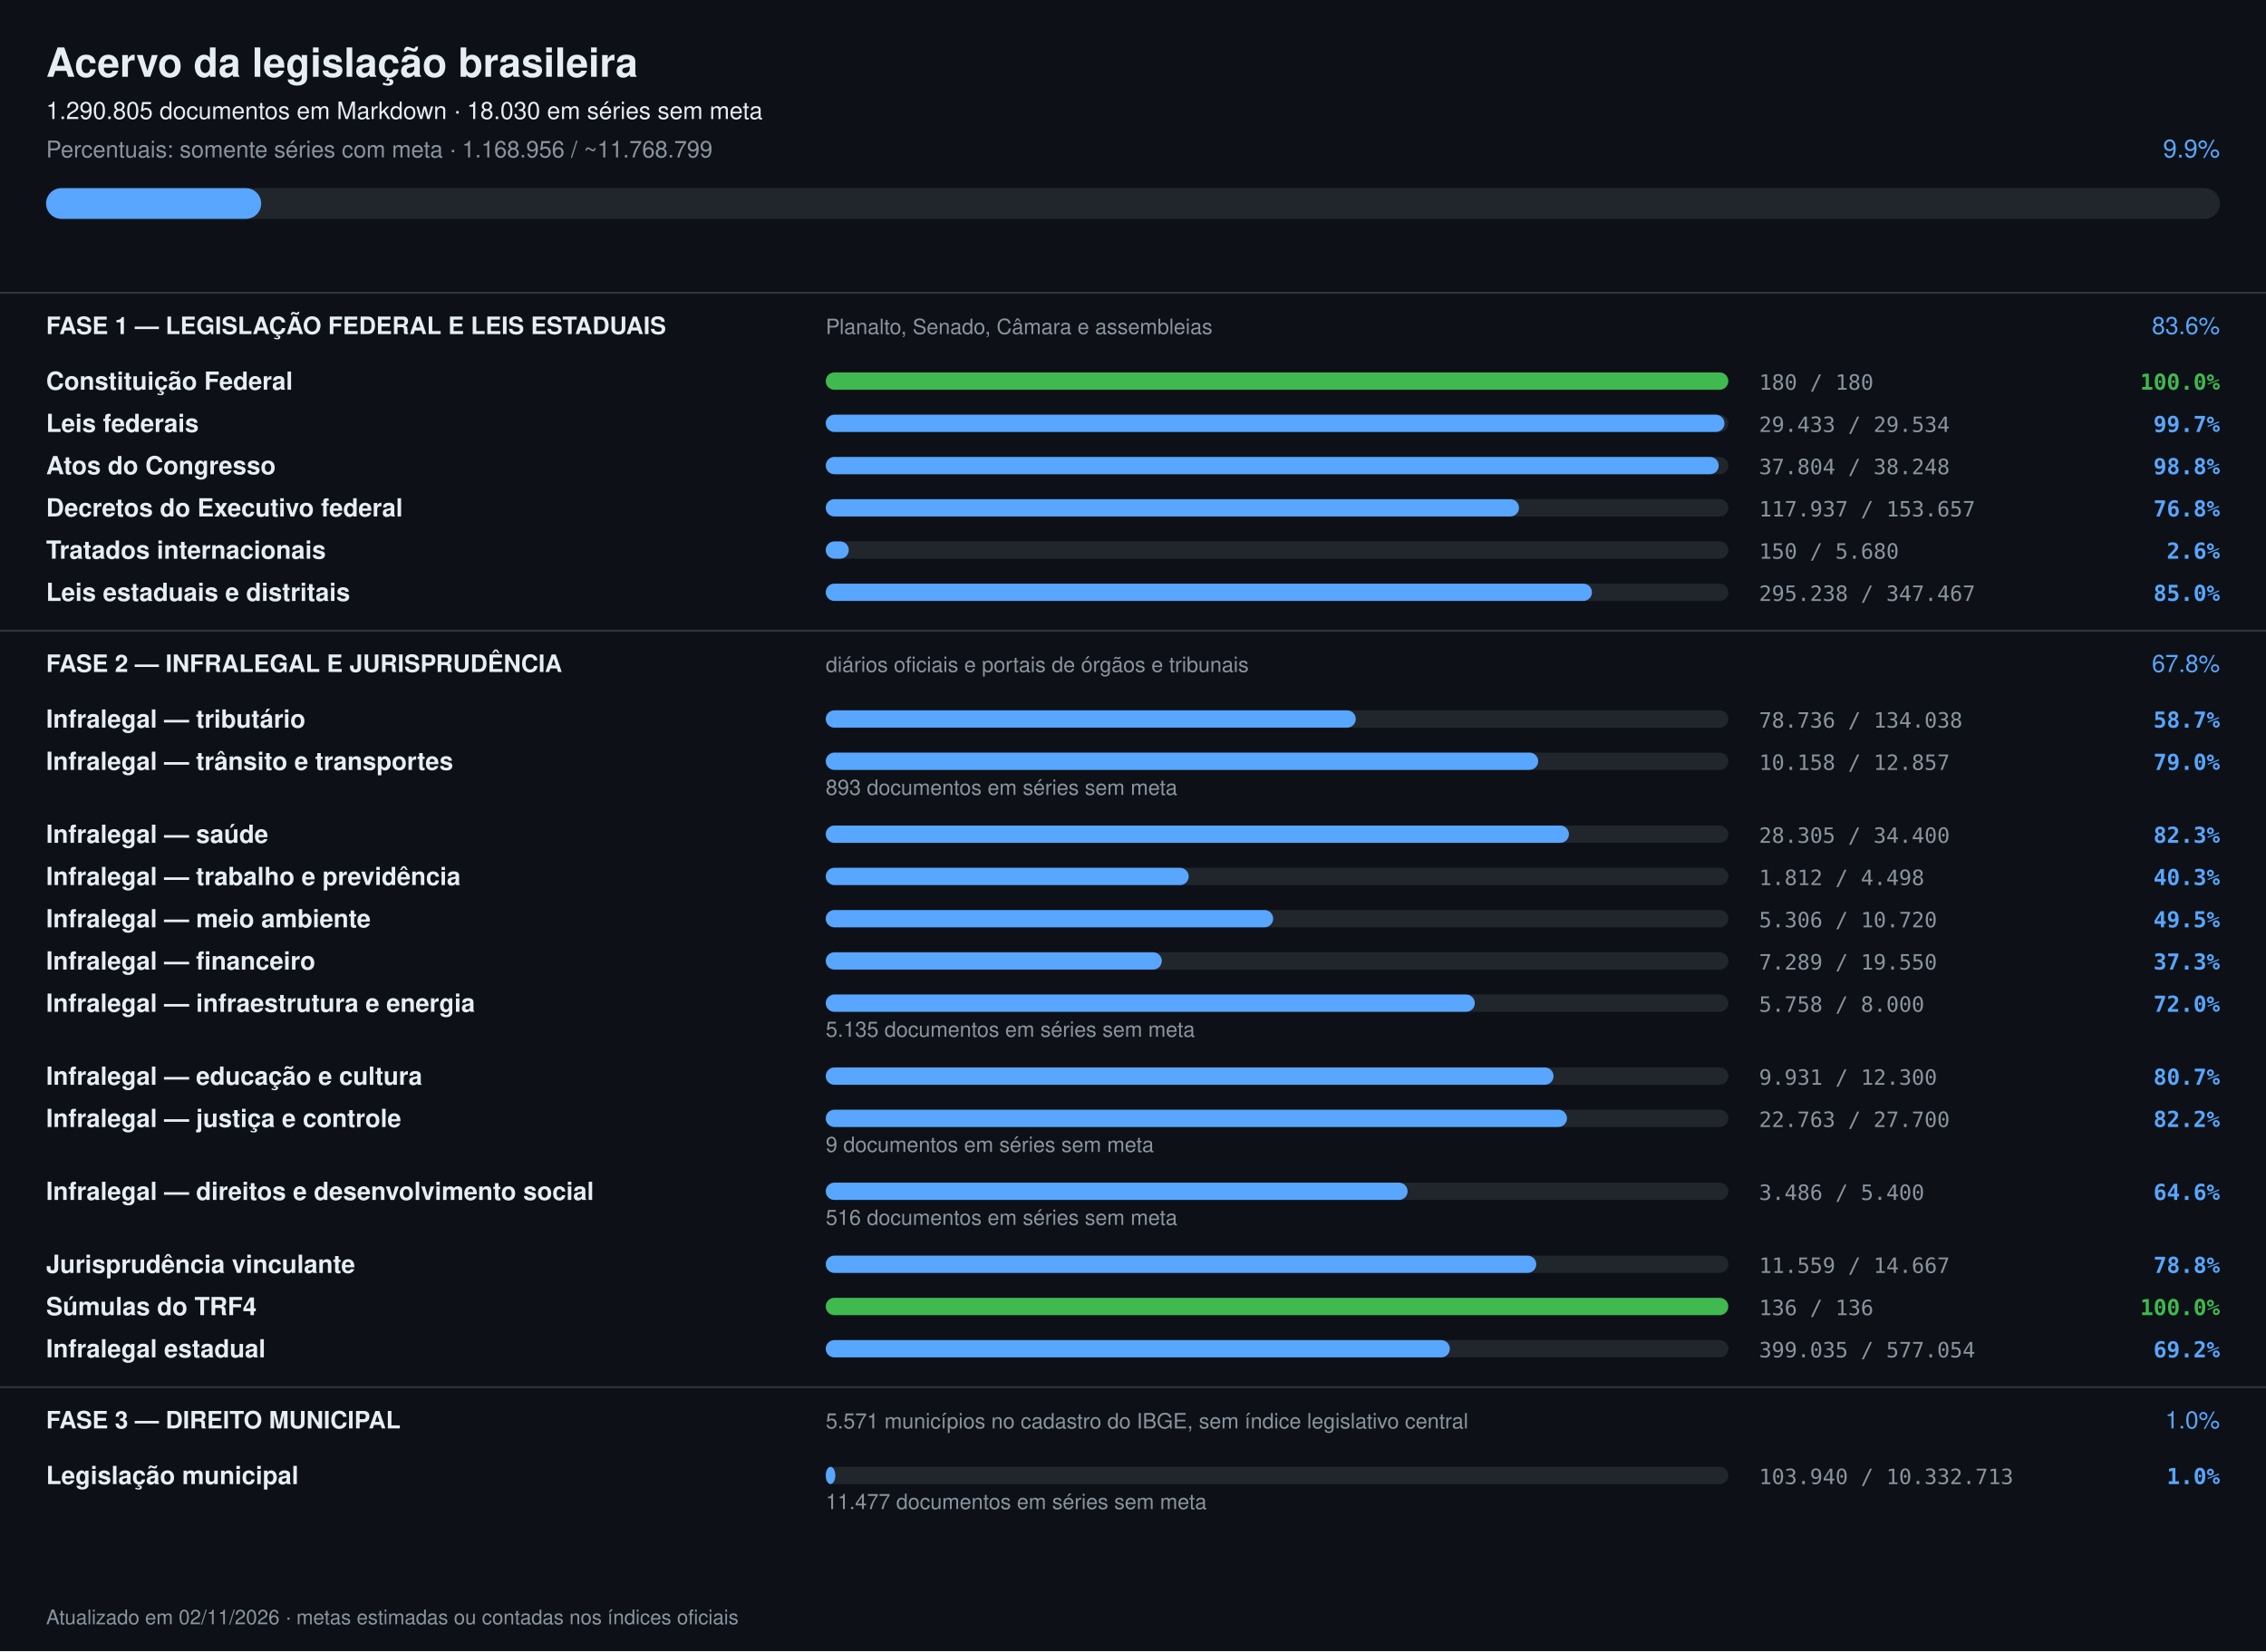
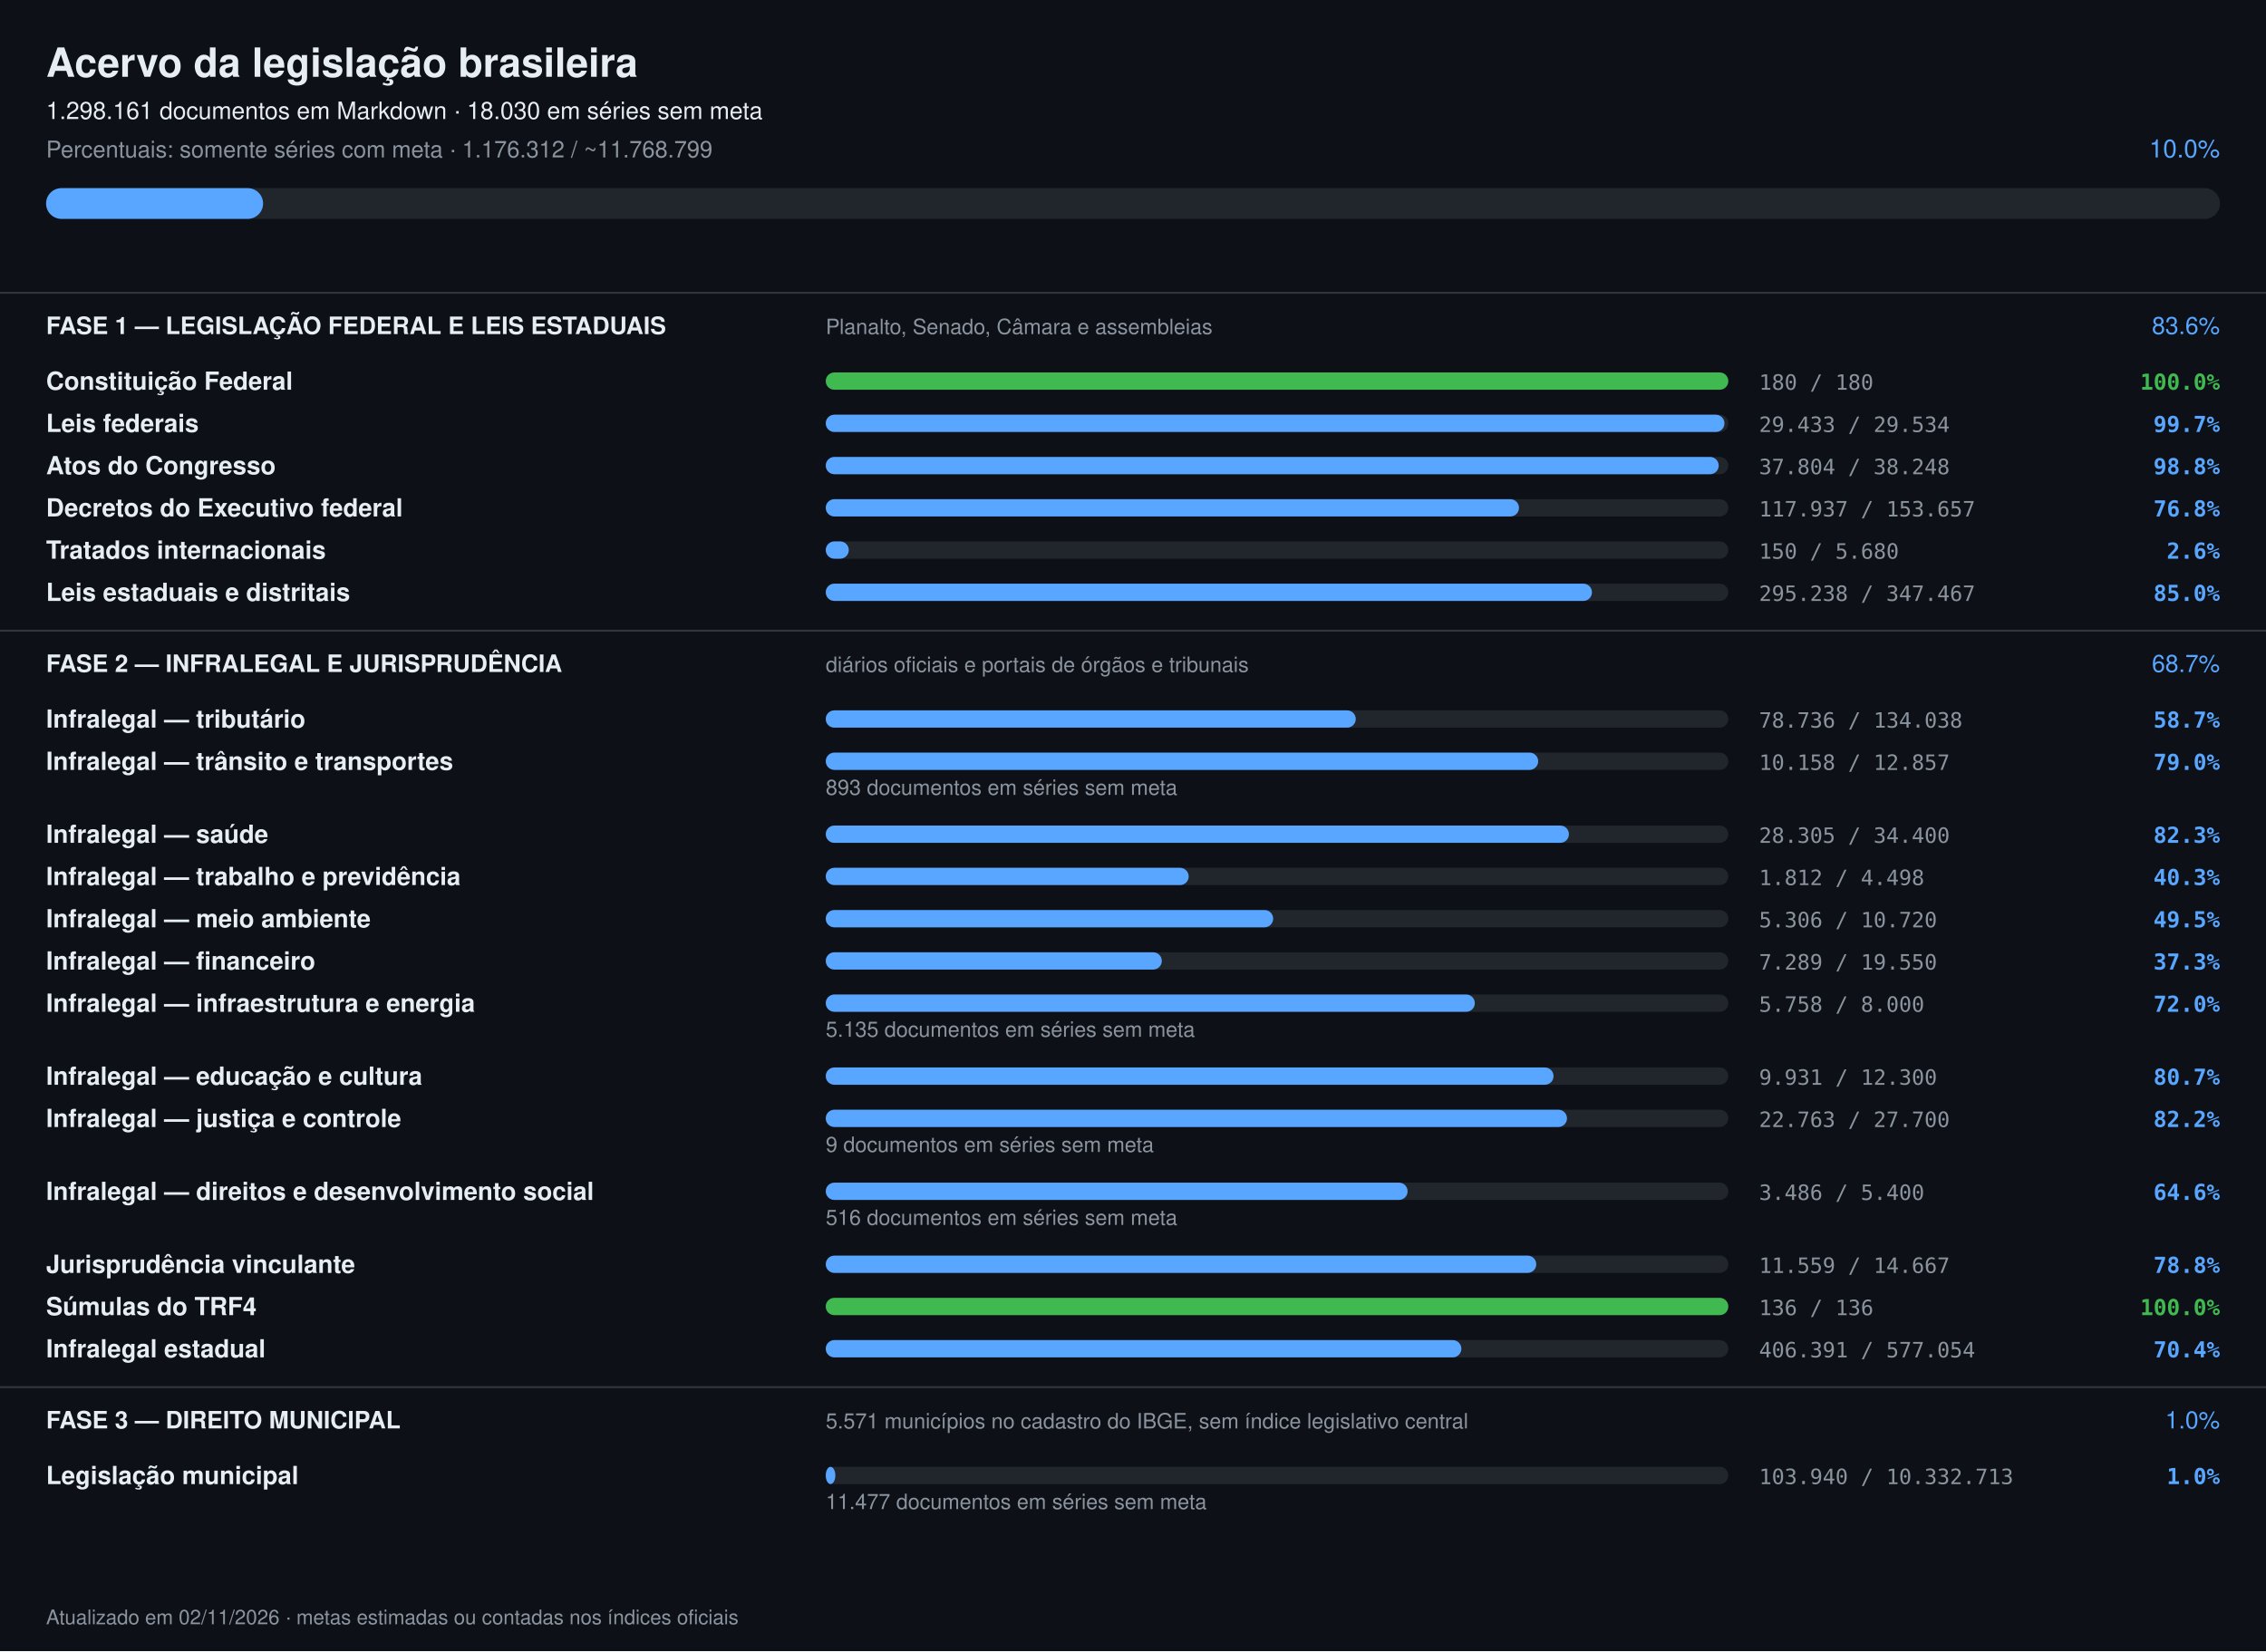
<svg xmlns="http://www.w3.org/2000/svg" width="1180" height="860" viewBox="0 0 1180 860" font-family="-apple-system,Segoe UI,Helvetica,Arial,sans-serif">
  <rect width="1180" height="860" fill="#0d1117" />
  <text x="24" y="40" font-size="21" font-weight="700" fill="#e6edf3">Acervo da legislação brasileira</text>
-   <text x="24" y="62" font-size="12.5" fill="#e6edf3">1.290.805 documentos em Markdown · 18.030 em séries sem meta</text>
-   <text x="24" y="82" font-size="12" fill="#8b949e">Percentuais: somente séries com meta · 1.168.956 / ~11.768.799</text>
-   <text x="1156" y="82" font-size="13" text-anchor="end" fill="#58a6ff">9.9%</text>
+   <text x="24" y="62" font-size="12.5" fill="#e6edf3">1.298.161 documentos em Markdown · 18.030 em séries sem meta</text>
+   <text x="24" y="82" font-size="12" fill="#8b949e">Percentuais: somente séries com meta · 1.176.312 / ~11.768.799</text>
+   <text x="1156" y="82" font-size="13" text-anchor="end" fill="#58a6ff">10.0%</text>
  <rect x="24" y="98" width="1132" height="16" rx="8" fill="#21262d" />
-   <rect x="24" y="98" width="112" height="16" rx="8" fill="#58a6ff" />
+   <rect x="24" y="98" width="113" height="16" rx="8" fill="#58a6ff" />
  <rect x="0" y="152" width="1180" height="1" fill="#30363d" />
  <text x="24" y="174" font-size="12.5" font-weight="700" fill="#e6edf3">FASE 1 — LEGISLAÇÃO FEDERAL E LEIS ESTADUAIS</text>
  <text x="430" y="174" font-size="11" fill="#8b949e">Planalto, Senado, Câmara e assembleias</text>
  <text x="1156" y="174" font-size="12.5" text-anchor="end" fill="#58a6ff">83.6%</text>
  <text x="24" y="203" font-size="13" font-weight="600" fill="#e6edf3">Constituição Federal</text>
  <rect x="430" y="194" width="470" height="9" rx="4.5" fill="#21262d" />
  <rect x="430" y="194" width="470" height="9" rx="4.5" fill="#3fb950" />
  <text x="916" y="203" font-size="11" fill="#8b949e" font-family="ui-monospace,monospace">180 / 180</text>
  <text x="1156" y="203" font-size="11.5" text-anchor="end" font-weight="600" fill="#3fb950" font-family="ui-monospace,monospace">100.0%</text>
  <text x="24" y="225" font-size="13" font-weight="600" fill="#e6edf3">Leis federais</text>
  <rect x="430" y="216" width="470" height="9" rx="4.5" fill="#21262d" />
  <rect x="430" y="216" width="468" height="9" rx="4.5" fill="#58a6ff" />
  <text x="916" y="225" font-size="11" fill="#8b949e" font-family="ui-monospace,monospace">29.433 / 29.534</text>
  <text x="1156" y="225" font-size="11.5" text-anchor="end" font-weight="600" fill="#58a6ff" font-family="ui-monospace,monospace">99.7%</text>
  <text x="24" y="247" font-size="13" font-weight="600" fill="#e6edf3">Atos do Congresso</text>
  <rect x="430" y="238" width="470" height="9" rx="4.5" fill="#21262d" />
  <rect x="430" y="238" width="465" height="9" rx="4.5" fill="#58a6ff" />
  <text x="916" y="247" font-size="11" fill="#8b949e" font-family="ui-monospace,monospace">37.804 / 38.248</text>
  <text x="1156" y="247" font-size="11.5" text-anchor="end" font-weight="600" fill="#58a6ff" font-family="ui-monospace,monospace">98.8%</text>
  <text x="24" y="269" font-size="13" font-weight="600" fill="#e6edf3">Decretos do Executivo federal</text>
  <rect x="430" y="260" width="470" height="9" rx="4.5" fill="#21262d" />
  <rect x="430" y="260" width="361" height="9" rx="4.5" fill="#58a6ff" />
  <text x="916" y="269" font-size="11" fill="#8b949e" font-family="ui-monospace,monospace">117.937 / 153.657</text>
  <text x="1156" y="269" font-size="11.5" text-anchor="end" font-weight="600" fill="#58a6ff" font-family="ui-monospace,monospace">76.8%</text>
  <text x="24" y="291" font-size="13" font-weight="600" fill="#e6edf3">Tratados internacionais</text>
  <rect x="430" y="282" width="470" height="9" rx="4.5" fill="#21262d" />
  <rect x="430" y="282" width="12" height="9" rx="4.5" fill="#58a6ff" />
  <text x="916" y="291" font-size="11" fill="#8b949e" font-family="ui-monospace,monospace">150 / 5.680</text>
  <text x="1156" y="291" font-size="11.5" text-anchor="end" font-weight="600" fill="#58a6ff" font-family="ui-monospace,monospace">2.6%</text>
  <text x="24" y="313" font-size="13" font-weight="600" fill="#e6edf3">Leis estaduais e distritais</text>
  <rect x="430" y="304" width="470" height="9" rx="4.5" fill="#21262d" />
  <rect x="430" y="304" width="399" height="9" rx="4.5" fill="#58a6ff" />
  <text x="916" y="313" font-size="11" fill="#8b949e" font-family="ui-monospace,monospace">295.238 / 347.467</text>
  <text x="1156" y="313" font-size="11.5" text-anchor="end" font-weight="600" fill="#58a6ff" font-family="ui-monospace,monospace">85.0%</text>
  <rect x="0" y="328" width="1180" height="1" fill="#30363d" />
  <text x="24" y="350" font-size="12.5" font-weight="700" fill="#e6edf3">FASE 2 — INFRALEGAL E JURISPRUDÊNCIA</text>
  <text x="430" y="350" font-size="11" fill="#8b949e">diários oficiais e portais de órgãos e tribunais</text>
-   <text x="1156" y="350" font-size="12.5" text-anchor="end" fill="#58a6ff">67.8%</text>
+   <text x="1156" y="350" font-size="12.5" text-anchor="end" fill="#58a6ff">68.7%</text>
  <text x="24" y="379" font-size="13" font-weight="600" fill="#e6edf3">Infralegal — tributário</text>
  <rect x="430" y="370" width="470" height="9" rx="4.5" fill="#21262d" />
  <rect x="430" y="370" width="276" height="9" rx="4.5" fill="#58a6ff" />
  <text x="916" y="379" font-size="11" fill="#8b949e" font-family="ui-monospace,monospace">78.736 / 134.038</text>
  <text x="1156" y="379" font-size="11.5" text-anchor="end" font-weight="600" fill="#58a6ff" font-family="ui-monospace,monospace">58.7%</text>
  <text x="24" y="401" font-size="13" font-weight="600" fill="#e6edf3">Infralegal — trânsito e transportes</text>
  <rect x="430" y="392" width="470" height="9" rx="4.5" fill="#21262d" />
  <rect x="430" y="392" width="371" height="9" rx="4.5" fill="#58a6ff" />
  <text x="916" y="401" font-size="11" fill="#8b949e" font-family="ui-monospace,monospace">10.158 / 12.857</text>
  <text x="1156" y="401" font-size="11.5" text-anchor="end" font-weight="600" fill="#58a6ff" font-family="ui-monospace,monospace">79.0%</text>
  <text x="430" y="414" font-size="11" fill="#8b949e">893 documentos em séries sem meta</text>
  <text x="24" y="439" font-size="13" font-weight="600" fill="#e6edf3">Infralegal — saúde</text>
  <rect x="430" y="430" width="470" height="9" rx="4.5" fill="#21262d" />
  <rect x="430" y="430" width="387" height="9" rx="4.5" fill="#58a6ff" />
  <text x="916" y="439" font-size="11" fill="#8b949e" font-family="ui-monospace,monospace">28.305 / 34.400</text>
  <text x="1156" y="439" font-size="11.5" text-anchor="end" font-weight="600" fill="#58a6ff" font-family="ui-monospace,monospace">82.3%</text>
  <text x="24" y="461" font-size="13" font-weight="600" fill="#e6edf3">Infralegal — trabalho e previdência</text>
  <rect x="430" y="452" width="470" height="9" rx="4.5" fill="#21262d" />
  <rect x="430" y="452" width="189" height="9" rx="4.5" fill="#58a6ff" />
  <text x="916" y="461" font-size="11" fill="#8b949e" font-family="ui-monospace,monospace">1.812 / 4.498</text>
  <text x="1156" y="461" font-size="11.5" text-anchor="end" font-weight="600" fill="#58a6ff" font-family="ui-monospace,monospace">40.3%</text>
  <text x="24" y="483" font-size="13" font-weight="600" fill="#e6edf3">Infralegal — meio ambiente</text>
  <rect x="430" y="474" width="470" height="9" rx="4.5" fill="#21262d" />
  <rect x="430" y="474" width="233" height="9" rx="4.5" fill="#58a6ff" />
  <text x="916" y="483" font-size="11" fill="#8b949e" font-family="ui-monospace,monospace">5.306 / 10.720</text>
  <text x="1156" y="483" font-size="11.5" text-anchor="end" font-weight="600" fill="#58a6ff" font-family="ui-monospace,monospace">49.5%</text>
  <text x="24" y="505" font-size="13" font-weight="600" fill="#e6edf3">Infralegal — financeiro</text>
  <rect x="430" y="496" width="470" height="9" rx="4.5" fill="#21262d" />
  <rect x="430" y="496" width="175" height="9" rx="4.5" fill="#58a6ff" />
  <text x="916" y="505" font-size="11" fill="#8b949e" font-family="ui-monospace,monospace">7.289 / 19.550</text>
  <text x="1156" y="505" font-size="11.5" text-anchor="end" font-weight="600" fill="#58a6ff" font-family="ui-monospace,monospace">37.3%</text>
  <text x="24" y="527" font-size="13" font-weight="600" fill="#e6edf3">Infralegal — infraestrutura e energia</text>
  <rect x="430" y="518" width="470" height="9" rx="4.5" fill="#21262d" />
  <rect x="430" y="518" width="338" height="9" rx="4.5" fill="#58a6ff" />
  <text x="916" y="527" font-size="11" fill="#8b949e" font-family="ui-monospace,monospace">5.758 / 8.000</text>
  <text x="1156" y="527" font-size="11.5" text-anchor="end" font-weight="600" fill="#58a6ff" font-family="ui-monospace,monospace">72.0%</text>
  <text x="430" y="540" font-size="11" fill="#8b949e">5.135 documentos em séries sem meta</text>
  <text x="24" y="565" font-size="13" font-weight="600" fill="#e6edf3">Infralegal — educação e cultura</text>
  <rect x="430" y="556" width="470" height="9" rx="4.5" fill="#21262d" />
  <rect x="430" y="556" width="379" height="9" rx="4.5" fill="#58a6ff" />
  <text x="916" y="565" font-size="11" fill="#8b949e" font-family="ui-monospace,monospace">9.931 / 12.300</text>
  <text x="1156" y="565" font-size="11.5" text-anchor="end" font-weight="600" fill="#58a6ff" font-family="ui-monospace,monospace">80.7%</text>
  <text x="24" y="587" font-size="13" font-weight="600" fill="#e6edf3">Infralegal — justiça e controle</text>
  <rect x="430" y="578" width="470" height="9" rx="4.5" fill="#21262d" />
  <rect x="430" y="578" width="386" height="9" rx="4.5" fill="#58a6ff" />
  <text x="916" y="587" font-size="11" fill="#8b949e" font-family="ui-monospace,monospace">22.763 / 27.700</text>
  <text x="1156" y="587" font-size="11.5" text-anchor="end" font-weight="600" fill="#58a6ff" font-family="ui-monospace,monospace">82.2%</text>
  <text x="430" y="600" font-size="11" fill="#8b949e">9 documentos em séries sem meta</text>
  <text x="24" y="625" font-size="13" font-weight="600" fill="#e6edf3">Infralegal — direitos e desenvolvimento social</text>
  <rect x="430" y="616" width="470" height="9" rx="4.5" fill="#21262d" />
  <rect x="430" y="616" width="303" height="9" rx="4.5" fill="#58a6ff" />
  <text x="916" y="625" font-size="11" fill="#8b949e" font-family="ui-monospace,monospace">3.486 / 5.400</text>
  <text x="1156" y="625" font-size="11.5" text-anchor="end" font-weight="600" fill="#58a6ff" font-family="ui-monospace,monospace">64.6%</text>
  <text x="430" y="638" font-size="11" fill="#8b949e">516 documentos em séries sem meta</text>
  <text x="24" y="663" font-size="13" font-weight="600" fill="#e6edf3">Jurisprudência vinculante</text>
  <rect x="430" y="654" width="470" height="9" rx="4.5" fill="#21262d" />
  <rect x="430" y="654" width="370" height="9" rx="4.5" fill="#58a6ff" />
  <text x="916" y="663" font-size="11" fill="#8b949e" font-family="ui-monospace,monospace">11.559 / 14.667</text>
  <text x="1156" y="663" font-size="11.5" text-anchor="end" font-weight="600" fill="#58a6ff" font-family="ui-monospace,monospace">78.8%</text>
  <text x="24" y="685" font-size="13" font-weight="600" fill="#e6edf3">Súmulas do TRF4</text>
  <rect x="430" y="676" width="470" height="9" rx="4.5" fill="#21262d" />
  <rect x="430" y="676" width="470" height="9" rx="4.5" fill="#3fb950" />
  <text x="916" y="685" font-size="11" fill="#8b949e" font-family="ui-monospace,monospace">136 / 136</text>
  <text x="1156" y="685" font-size="11.5" text-anchor="end" font-weight="600" fill="#3fb950" font-family="ui-monospace,monospace">100.0%</text>
  <text x="24" y="707" font-size="13" font-weight="600" fill="#e6edf3">Infralegal estadual</text>
  <rect x="430" y="698" width="470" height="9" rx="4.5" fill="#21262d" />
-   <rect x="430" y="698" width="325" height="9" rx="4.5" fill="#58a6ff" />
-   <text x="916" y="707" font-size="11" fill="#8b949e" font-family="ui-monospace,monospace">399.035 / 577.054</text>
-   <text x="1156" y="707" font-size="11.5" text-anchor="end" font-weight="600" fill="#58a6ff" font-family="ui-monospace,monospace">69.2%</text>
+   <rect x="430" y="698" width="331" height="9" rx="4.5" fill="#58a6ff" />
+   <text x="916" y="707" font-size="11" fill="#8b949e" font-family="ui-monospace,monospace">406.391 / 577.054</text>
+   <text x="1156" y="707" font-size="11.5" text-anchor="end" font-weight="600" fill="#58a6ff" font-family="ui-monospace,monospace">70.4%</text>
  <rect x="0" y="722" width="1180" height="1" fill="#30363d" />
  <text x="24" y="744" font-size="12.5" font-weight="700" fill="#e6edf3">FASE 3 — DIREITO MUNICIPAL</text>
  <text x="430" y="744" font-size="11" fill="#8b949e">5.571 municípios no cadastro do IBGE, sem índice legislativo central</text>
  <text x="1156" y="744" font-size="12.5" text-anchor="end" fill="#58a6ff">1.0%</text>
  <text x="24" y="773" font-size="13" font-weight="600" fill="#e6edf3">Legislação municipal</text>
  <rect x="430" y="764" width="470" height="9" rx="4.5" fill="#21262d" />
  <rect x="430" y="764" width="5" height="9" rx="4.5" fill="#58a6ff" />
  <text x="916" y="773" font-size="11" fill="#8b949e" font-family="ui-monospace,monospace">103.940 / 10.332.713</text>
  <text x="1156" y="773" font-size="11.5" text-anchor="end" font-weight="600" fill="#58a6ff" font-family="ui-monospace,monospace">1.0%</text>
  <text x="430" y="786" font-size="11" fill="#8b949e">11.477 documentos em séries sem meta</text>
  <text x="24" y="846" font-size="10.5" fill="#8b949e">Atualizado em 02/11/2026 · metas estimadas ou contadas nos índices oficiais</text>
</svg>
